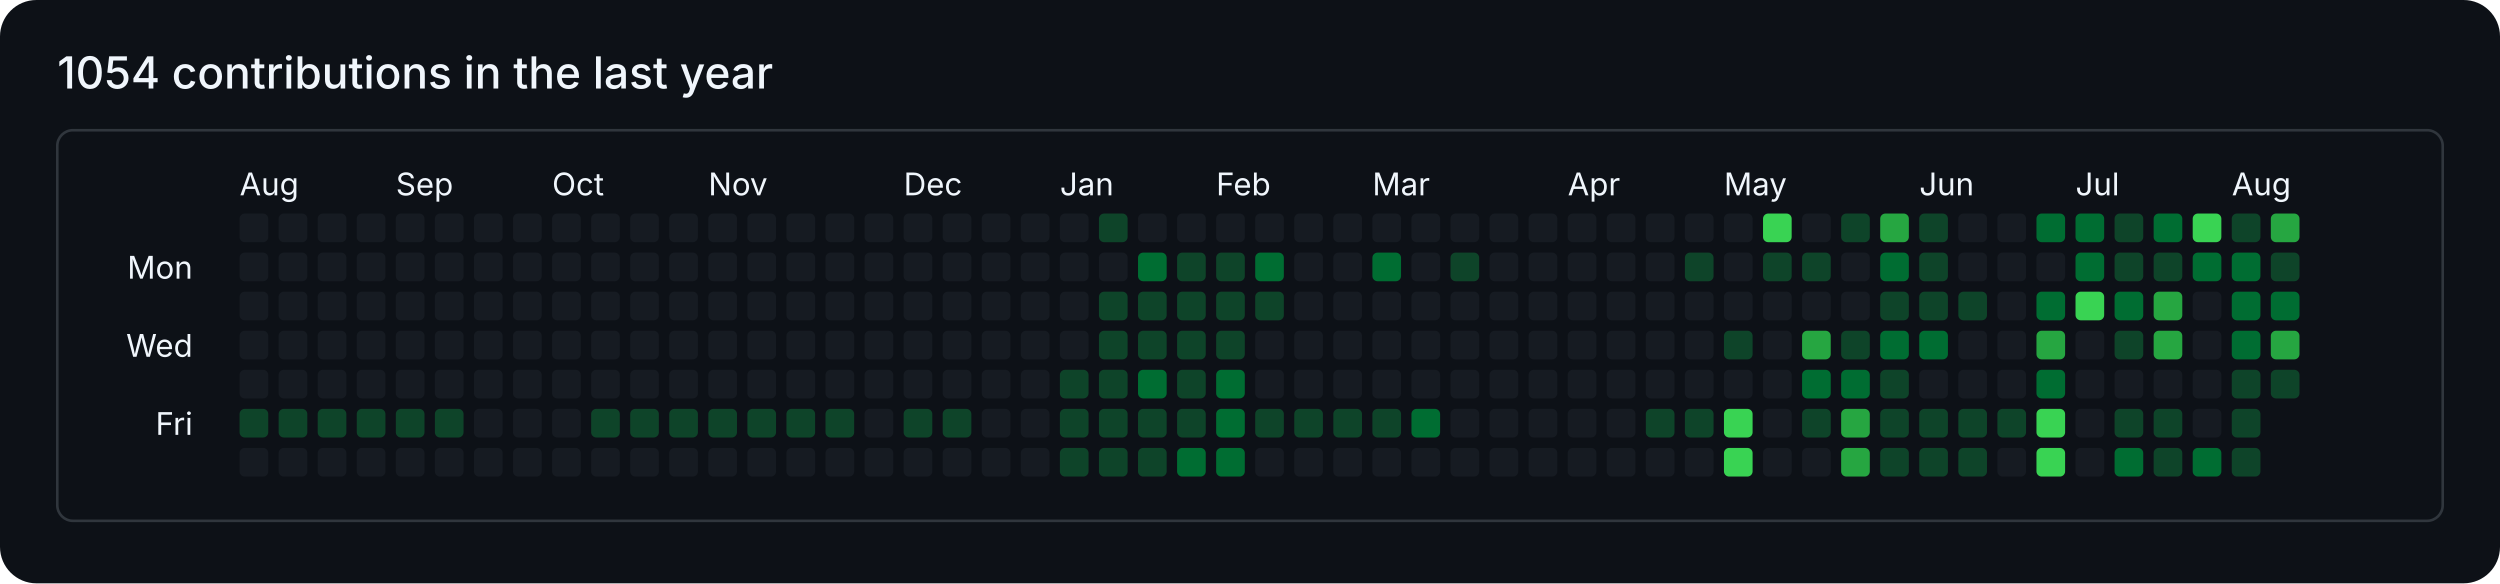
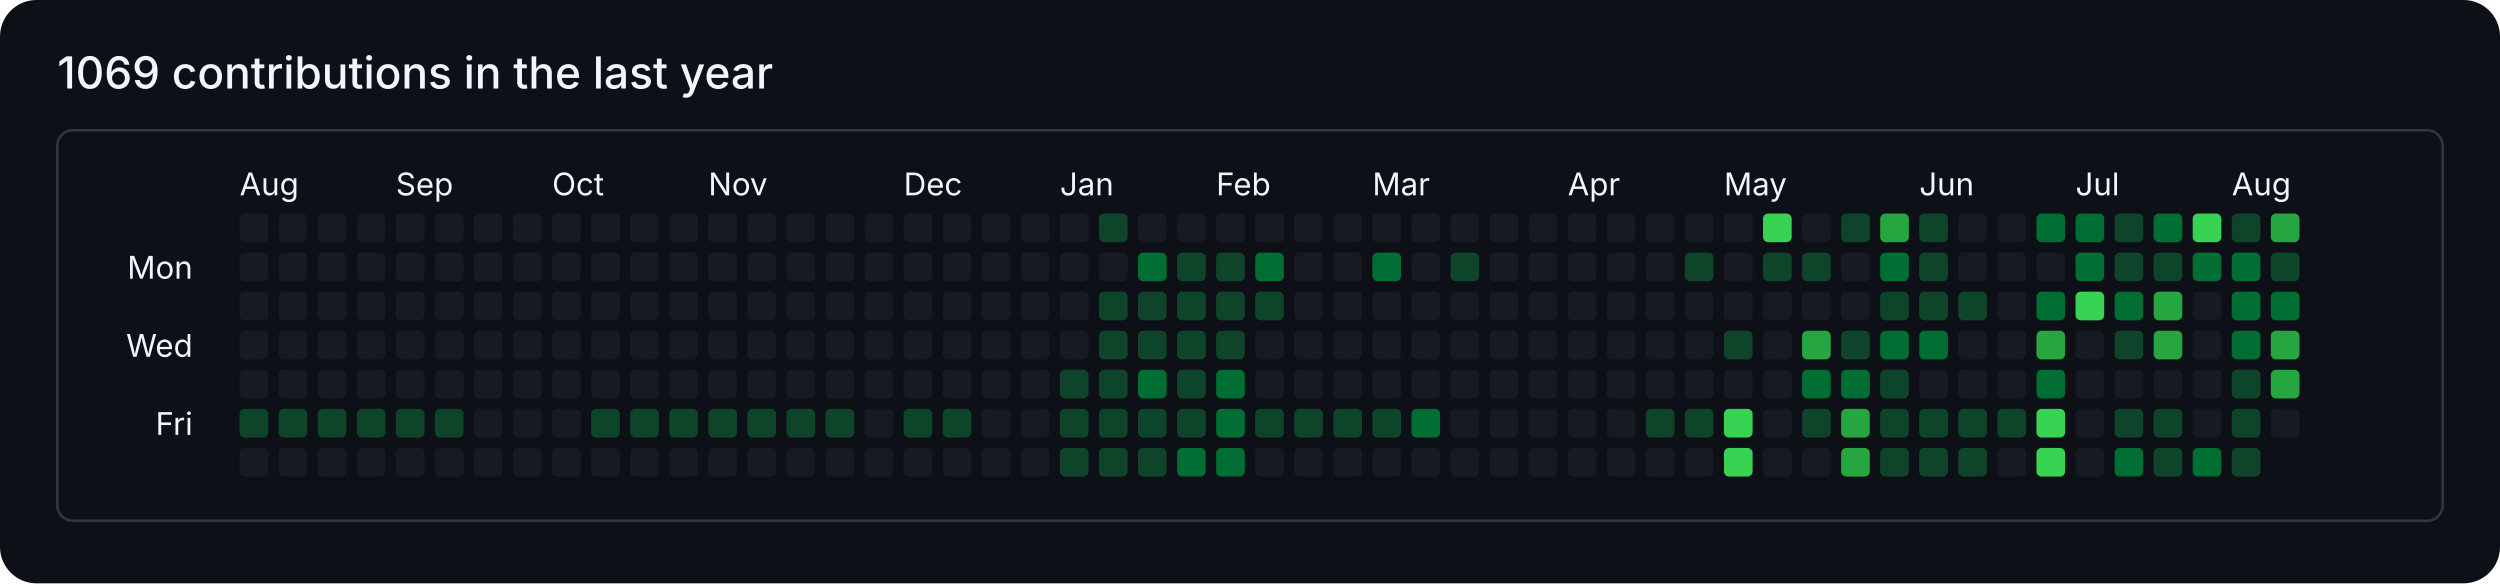
<svg xmlns="http://www.w3.org/2000/svg" width="1200" height="280" viewBox="0 0 960 224" fill="none" role="img" aria-label="AleksZyro GitHub contribution calendar">
  <style>
    .title { font: 500 17px -apple-system, BlinkMacSystemFont, 'Segoe UI', sans-serif; fill: #f0f6fc; }
    .month-label, .weekday-label, .legend, .hint { font: 400 12px -apple-system, BlinkMacSystemFont, 'Segoe UI', sans-serif; fill: #f0f6fc; }
    .hint, .legend-muted { fill: #8b949e; }
    .day-cell { shape-rendering: geometricPrecision; }
  </style>
  <rect width="960" height="224" rx="14" fill="#0d1117" />
-   <text x="22" y="34" class="title">1054 contributions in the last year</text>
+   <text x="22" y="34" class="title">1069 contributions in the last year</text>
  <rect x="22" y="50" width="916" height="150" rx="6" fill="none" stroke="#30363d" />
  <text x="92" y="75" class="month-label">Aug</text>
  <text x="152" y="75" class="month-label">Sep</text>
  <text x="212" y="75" class="month-label">Oct</text>
  <text x="272" y="75" class="month-label">Nov</text>
  <text x="347" y="75" class="month-label">Dec</text>
  <text x="407" y="75" class="month-label">Jan</text>
  <text x="467" y="75" class="month-label">Feb</text>
  <text x="527" y="75" class="month-label">Mar</text>
  <text x="602" y="75" class="month-label">Apr</text>
  <text x="662" y="75" class="month-label">May</text>
  <text x="737" y="75" class="month-label">Jun</text>
  <text x="797" y="75" class="month-label">Jul</text>
  <text x="857" y="75" class="month-label">Aug</text>
  <text x="74" y="107" class="weekday-label" text-anchor="end">Mon</text>
  <text x="74" y="137" class="weekday-label" text-anchor="end">Wed</text>
  <text x="74" y="167" class="weekday-label" text-anchor="end">Fri</text>
  <rect class="day-cell" x="92" y="82" width="11" height="11" rx="2" fill="#161b22" />
  <rect class="day-cell" x="92" y="97" width="11" height="11" rx="2" fill="#161b22" />
  <rect class="day-cell" x="92" y="112" width="11" height="11" rx="2" fill="#161b22" />
  <rect class="day-cell" x="92" y="127" width="11" height="11" rx="2" fill="#161b22" />
  <rect class="day-cell" x="92" y="142" width="11" height="11" rx="2" fill="#161b22" />
  <rect class="day-cell" x="92" y="157" width="11" height="11" rx="2" fill="#0e4429" />
  <rect class="day-cell" x="92" y="172" width="11" height="11" rx="2" fill="#161b22" />
  <rect class="day-cell" x="107" y="82" width="11" height="11" rx="2" fill="#161b22" />
  <rect class="day-cell" x="107" y="97" width="11" height="11" rx="2" fill="#161b22" />
  <rect class="day-cell" x="107" y="112" width="11" height="11" rx="2" fill="#161b22" />
  <rect class="day-cell" x="107" y="127" width="11" height="11" rx="2" fill="#161b22" />
  <rect class="day-cell" x="107" y="142" width="11" height="11" rx="2" fill="#161b22" />
  <rect class="day-cell" x="107" y="157" width="11" height="11" rx="2" fill="#0e4429" />
  <rect class="day-cell" x="107" y="172" width="11" height="11" rx="2" fill="#161b22" />
  <rect class="day-cell" x="122" y="82" width="11" height="11" rx="2" fill="#161b22" />
  <rect class="day-cell" x="122" y="97" width="11" height="11" rx="2" fill="#161b22" />
  <rect class="day-cell" x="122" y="112" width="11" height="11" rx="2" fill="#161b22" />
  <rect class="day-cell" x="122" y="127" width="11" height="11" rx="2" fill="#161b22" />
  <rect class="day-cell" x="122" y="142" width="11" height="11" rx="2" fill="#161b22" />
  <rect class="day-cell" x="122" y="157" width="11" height="11" rx="2" fill="#0e4429" />
  <rect class="day-cell" x="122" y="172" width="11" height="11" rx="2" fill="#161b22" />
  <rect class="day-cell" x="137" y="82" width="11" height="11" rx="2" fill="#161b22" />
  <rect class="day-cell" x="137" y="97" width="11" height="11" rx="2" fill="#161b22" />
  <rect class="day-cell" x="137" y="112" width="11" height="11" rx="2" fill="#161b22" />
  <rect class="day-cell" x="137" y="127" width="11" height="11" rx="2" fill="#161b22" />
  <rect class="day-cell" x="137" y="142" width="11" height="11" rx="2" fill="#161b22" />
  <rect class="day-cell" x="137" y="157" width="11" height="11" rx="2" fill="#0e4429" />
  <rect class="day-cell" x="137" y="172" width="11" height="11" rx="2" fill="#161b22" />
  <rect class="day-cell" x="152" y="82" width="11" height="11" rx="2" fill="#161b22" />
  <rect class="day-cell" x="152" y="97" width="11" height="11" rx="2" fill="#161b22" />
  <rect class="day-cell" x="152" y="112" width="11" height="11" rx="2" fill="#161b22" />
  <rect class="day-cell" x="152" y="127" width="11" height="11" rx="2" fill="#161b22" />
  <rect class="day-cell" x="152" y="142" width="11" height="11" rx="2" fill="#161b22" />
  <rect class="day-cell" x="152" y="157" width="11" height="11" rx="2" fill="#0e4429" />
  <rect class="day-cell" x="152" y="172" width="11" height="11" rx="2" fill="#161b22" />
  <rect class="day-cell" x="167" y="82" width="11" height="11" rx="2" fill="#161b22" />
  <rect class="day-cell" x="167" y="97" width="11" height="11" rx="2" fill="#161b22" />
  <rect class="day-cell" x="167" y="112" width="11" height="11" rx="2" fill="#161b22" />
  <rect class="day-cell" x="167" y="127" width="11" height="11" rx="2" fill="#161b22" />
  <rect class="day-cell" x="167" y="142" width="11" height="11" rx="2" fill="#161b22" />
  <rect class="day-cell" x="167" y="157" width="11" height="11" rx="2" fill="#0e4429" />
  <rect class="day-cell" x="167" y="172" width="11" height="11" rx="2" fill="#161b22" />
  <rect class="day-cell" x="182" y="82" width="11" height="11" rx="2" fill="#161b22" />
  <rect class="day-cell" x="182" y="97" width="11" height="11" rx="2" fill="#161b22" />
  <rect class="day-cell" x="182" y="112" width="11" height="11" rx="2" fill="#161b22" />
  <rect class="day-cell" x="182" y="127" width="11" height="11" rx="2" fill="#161b22" />
  <rect class="day-cell" x="182" y="142" width="11" height="11" rx="2" fill="#161b22" />
  <rect class="day-cell" x="182" y="157" width="11" height="11" rx="2" fill="#161b22" />
  <rect class="day-cell" x="182" y="172" width="11" height="11" rx="2" fill="#161b22" />
  <rect class="day-cell" x="197" y="82" width="11" height="11" rx="2" fill="#161b22" />
  <rect class="day-cell" x="197" y="97" width="11" height="11" rx="2" fill="#161b22" />
  <rect class="day-cell" x="197" y="112" width="11" height="11" rx="2" fill="#161b22" />
  <rect class="day-cell" x="197" y="127" width="11" height="11" rx="2" fill="#161b22" />
  <rect class="day-cell" x="197" y="142" width="11" height="11" rx="2" fill="#161b22" />
  <rect class="day-cell" x="197" y="157" width="11" height="11" rx="2" fill="#161b22" />
  <rect class="day-cell" x="197" y="172" width="11" height="11" rx="2" fill="#161b22" />
  <rect class="day-cell" x="212" y="82" width="11" height="11" rx="2" fill="#161b22" />
  <rect class="day-cell" x="212" y="97" width="11" height="11" rx="2" fill="#161b22" />
  <rect class="day-cell" x="212" y="112" width="11" height="11" rx="2" fill="#161b22" />
  <rect class="day-cell" x="212" y="127" width="11" height="11" rx="2" fill="#161b22" />
  <rect class="day-cell" x="212" y="142" width="11" height="11" rx="2" fill="#161b22" />
  <rect class="day-cell" x="212" y="157" width="11" height="11" rx="2" fill="#161b22" />
  <rect class="day-cell" x="212" y="172" width="11" height="11" rx="2" fill="#161b22" />
  <rect class="day-cell" x="227" y="82" width="11" height="11" rx="2" fill="#161b22" />
  <rect class="day-cell" x="227" y="97" width="11" height="11" rx="2" fill="#161b22" />
  <rect class="day-cell" x="227" y="112" width="11" height="11" rx="2" fill="#161b22" />
  <rect class="day-cell" x="227" y="127" width="11" height="11" rx="2" fill="#161b22" />
  <rect class="day-cell" x="227" y="142" width="11" height="11" rx="2" fill="#161b22" />
  <rect class="day-cell" x="227" y="157" width="11" height="11" rx="2" fill="#0e4429" />
  <rect class="day-cell" x="227" y="172" width="11" height="11" rx="2" fill="#161b22" />
  <rect class="day-cell" x="242" y="82" width="11" height="11" rx="2" fill="#161b22" />
  <rect class="day-cell" x="242" y="97" width="11" height="11" rx="2" fill="#161b22" />
  <rect class="day-cell" x="242" y="112" width="11" height="11" rx="2" fill="#161b22" />
  <rect class="day-cell" x="242" y="127" width="11" height="11" rx="2" fill="#161b22" />
  <rect class="day-cell" x="242" y="142" width="11" height="11" rx="2" fill="#161b22" />
  <rect class="day-cell" x="242" y="157" width="11" height="11" rx="2" fill="#0e4429" />
  <rect class="day-cell" x="242" y="172" width="11" height="11" rx="2" fill="#161b22" />
  <rect class="day-cell" x="257" y="82" width="11" height="11" rx="2" fill="#161b22" />
  <rect class="day-cell" x="257" y="97" width="11" height="11" rx="2" fill="#161b22" />
  <rect class="day-cell" x="257" y="112" width="11" height="11" rx="2" fill="#161b22" />
  <rect class="day-cell" x="257" y="127" width="11" height="11" rx="2" fill="#161b22" />
  <rect class="day-cell" x="257" y="142" width="11" height="11" rx="2" fill="#161b22" />
  <rect class="day-cell" x="257" y="157" width="11" height="11" rx="2" fill="#0e4429" />
  <rect class="day-cell" x="257" y="172" width="11" height="11" rx="2" fill="#161b22" />
  <rect class="day-cell" x="272" y="82" width="11" height="11" rx="2" fill="#161b22" />
  <rect class="day-cell" x="272" y="97" width="11" height="11" rx="2" fill="#161b22" />
  <rect class="day-cell" x="272" y="112" width="11" height="11" rx="2" fill="#161b22" />
  <rect class="day-cell" x="272" y="127" width="11" height="11" rx="2" fill="#161b22" />
  <rect class="day-cell" x="272" y="142" width="11" height="11" rx="2" fill="#161b22" />
  <rect class="day-cell" x="272" y="157" width="11" height="11" rx="2" fill="#0e4429" />
  <rect class="day-cell" x="272" y="172" width="11" height="11" rx="2" fill="#161b22" />
  <rect class="day-cell" x="287" y="82" width="11" height="11" rx="2" fill="#161b22" />
  <rect class="day-cell" x="287" y="97" width="11" height="11" rx="2" fill="#161b22" />
  <rect class="day-cell" x="287" y="112" width="11" height="11" rx="2" fill="#161b22" />
  <rect class="day-cell" x="287" y="127" width="11" height="11" rx="2" fill="#161b22" />
  <rect class="day-cell" x="287" y="142" width="11" height="11" rx="2" fill="#161b22" />
  <rect class="day-cell" x="287" y="157" width="11" height="11" rx="2" fill="#0e4429" />
  <rect class="day-cell" x="287" y="172" width="11" height="11" rx="2" fill="#161b22" />
  <rect class="day-cell" x="302" y="82" width="11" height="11" rx="2" fill="#161b22" />
  <rect class="day-cell" x="302" y="97" width="11" height="11" rx="2" fill="#161b22" />
  <rect class="day-cell" x="302" y="112" width="11" height="11" rx="2" fill="#161b22" />
  <rect class="day-cell" x="302" y="127" width="11" height="11" rx="2" fill="#161b22" />
  <rect class="day-cell" x="302" y="142" width="11" height="11" rx="2" fill="#161b22" />
  <rect class="day-cell" x="302" y="157" width="11" height="11" rx="2" fill="#0e4429" />
  <rect class="day-cell" x="302" y="172" width="11" height="11" rx="2" fill="#161b22" />
  <rect class="day-cell" x="317" y="82" width="11" height="11" rx="2" fill="#161b22" />
  <rect class="day-cell" x="317" y="97" width="11" height="11" rx="2" fill="#161b22" />
  <rect class="day-cell" x="317" y="112" width="11" height="11" rx="2" fill="#161b22" />
  <rect class="day-cell" x="317" y="127" width="11" height="11" rx="2" fill="#161b22" />
  <rect class="day-cell" x="317" y="142" width="11" height="11" rx="2" fill="#161b22" />
  <rect class="day-cell" x="317" y="157" width="11" height="11" rx="2" fill="#0e4429" />
  <rect class="day-cell" x="317" y="172" width="11" height="11" rx="2" fill="#161b22" />
  <rect class="day-cell" x="332" y="82" width="11" height="11" rx="2" fill="#161b22" />
  <rect class="day-cell" x="332" y="97" width="11" height="11" rx="2" fill="#161b22" />
  <rect class="day-cell" x="332" y="112" width="11" height="11" rx="2" fill="#161b22" />
  <rect class="day-cell" x="332" y="127" width="11" height="11" rx="2" fill="#161b22" />
  <rect class="day-cell" x="332" y="142" width="11" height="11" rx="2" fill="#161b22" />
  <rect class="day-cell" x="332" y="157" width="11" height="11" rx="2" fill="#161b22" />
  <rect class="day-cell" x="332" y="172" width="11" height="11" rx="2" fill="#161b22" />
  <rect class="day-cell" x="347" y="82" width="11" height="11" rx="2" fill="#161b22" />
  <rect class="day-cell" x="347" y="97" width="11" height="11" rx="2" fill="#161b22" />
  <rect class="day-cell" x="347" y="112" width="11" height="11" rx="2" fill="#161b22" />
  <rect class="day-cell" x="347" y="127" width="11" height="11" rx="2" fill="#161b22" />
  <rect class="day-cell" x="347" y="142" width="11" height="11" rx="2" fill="#161b22" />
  <rect class="day-cell" x="347" y="157" width="11" height="11" rx="2" fill="#0e4429" />
  <rect class="day-cell" x="347" y="172" width="11" height="11" rx="2" fill="#161b22" />
  <rect class="day-cell" x="362" y="82" width="11" height="11" rx="2" fill="#161b22" />
  <rect class="day-cell" x="362" y="97" width="11" height="11" rx="2" fill="#161b22" />
  <rect class="day-cell" x="362" y="112" width="11" height="11" rx="2" fill="#161b22" />
  <rect class="day-cell" x="362" y="127" width="11" height="11" rx="2" fill="#161b22" />
  <rect class="day-cell" x="362" y="142" width="11" height="11" rx="2" fill="#161b22" />
  <rect class="day-cell" x="362" y="157" width="11" height="11" rx="2" fill="#0e4429" />
  <rect class="day-cell" x="362" y="172" width="11" height="11" rx="2" fill="#161b22" />
  <rect class="day-cell" x="377" y="82" width="11" height="11" rx="2" fill="#161b22" />
  <rect class="day-cell" x="377" y="97" width="11" height="11" rx="2" fill="#161b22" />
  <rect class="day-cell" x="377" y="112" width="11" height="11" rx="2" fill="#161b22" />
  <rect class="day-cell" x="377" y="127" width="11" height="11" rx="2" fill="#161b22" />
  <rect class="day-cell" x="377" y="142" width="11" height="11" rx="2" fill="#161b22" />
  <rect class="day-cell" x="377" y="157" width="11" height="11" rx="2" fill="#161b22" />
  <rect class="day-cell" x="377" y="172" width="11" height="11" rx="2" fill="#161b22" />
  <rect class="day-cell" x="392" y="82" width="11" height="11" rx="2" fill="#161b22" />
  <rect class="day-cell" x="392" y="97" width="11" height="11" rx="2" fill="#161b22" />
  <rect class="day-cell" x="392" y="112" width="11" height="11" rx="2" fill="#161b22" />
  <rect class="day-cell" x="392" y="127" width="11" height="11" rx="2" fill="#161b22" />
  <rect class="day-cell" x="392" y="142" width="11" height="11" rx="2" fill="#161b22" />
  <rect class="day-cell" x="392" y="157" width="11" height="11" rx="2" fill="#161b22" />
  <rect class="day-cell" x="392" y="172" width="11" height="11" rx="2" fill="#161b22" />
  <rect class="day-cell" x="407" y="82" width="11" height="11" rx="2" fill="#161b22" />
  <rect class="day-cell" x="407" y="97" width="11" height="11" rx="2" fill="#161b22" />
  <rect class="day-cell" x="407" y="112" width="11" height="11" rx="2" fill="#161b22" />
  <rect class="day-cell" x="407" y="127" width="11" height="11" rx="2" fill="#161b22" />
  <rect class="day-cell" x="407" y="142" width="11" height="11" rx="2" fill="#0e4429" />
  <rect class="day-cell" x="407" y="157" width="11" height="11" rx="2" fill="#0e4429" />
  <rect class="day-cell" x="407" y="172" width="11" height="11" rx="2" fill="#0e4429" />
  <rect class="day-cell" x="422" y="82" width="11" height="11" rx="2" fill="#0e4429" />
  <rect class="day-cell" x="422" y="97" width="11" height="11" rx="2" fill="#161b22" />
  <rect class="day-cell" x="422" y="112" width="11" height="11" rx="2" fill="#0e4429" />
  <rect class="day-cell" x="422" y="127" width="11" height="11" rx="2" fill="#0e4429" />
  <rect class="day-cell" x="422" y="142" width="11" height="11" rx="2" fill="#0e4429" />
  <rect class="day-cell" x="422" y="157" width="11" height="11" rx="2" fill="#0e4429" />
  <rect class="day-cell" x="422" y="172" width="11" height="11" rx="2" fill="#0e4429" />
  <rect class="day-cell" x="437" y="82" width="11" height="11" rx="2" fill="#161b22" />
  <rect class="day-cell" x="437" y="97" width="11" height="11" rx="2" fill="#006d32" />
  <rect class="day-cell" x="437" y="112" width="11" height="11" rx="2" fill="#0e4429" />
  <rect class="day-cell" x="437" y="127" width="11" height="11" rx="2" fill="#0e4429" />
  <rect class="day-cell" x="437" y="142" width="11" height="11" rx="2" fill="#006d32" />
  <rect class="day-cell" x="437" y="157" width="11" height="11" rx="2" fill="#0e4429" />
  <rect class="day-cell" x="437" y="172" width="11" height="11" rx="2" fill="#0e4429" />
  <rect class="day-cell" x="452" y="82" width="11" height="11" rx="2" fill="#161b22" />
  <rect class="day-cell" x="452" y="97" width="11" height="11" rx="2" fill="#0e4429" />
  <rect class="day-cell" x="452" y="112" width="11" height="11" rx="2" fill="#0e4429" />
  <rect class="day-cell" x="452" y="127" width="11" height="11" rx="2" fill="#0e4429" />
  <rect class="day-cell" x="452" y="142" width="11" height="11" rx="2" fill="#0e4429" />
  <rect class="day-cell" x="452" y="157" width="11" height="11" rx="2" fill="#0e4429" />
  <rect class="day-cell" x="452" y="172" width="11" height="11" rx="2" fill="#006d32" />
  <rect class="day-cell" x="467" y="82" width="11" height="11" rx="2" fill="#161b22" />
  <rect class="day-cell" x="467" y="97" width="11" height="11" rx="2" fill="#0e4429" />
  <rect class="day-cell" x="467" y="112" width="11" height="11" rx="2" fill="#0e4429" />
  <rect class="day-cell" x="467" y="127" width="11" height="11" rx="2" fill="#0e4429" />
  <rect class="day-cell" x="467" y="142" width="11" height="11" rx="2" fill="#006d32" />
  <rect class="day-cell" x="467" y="157" width="11" height="11" rx="2" fill="#006d32" />
  <rect class="day-cell" x="467" y="172" width="11" height="11" rx="2" fill="#006d32" />
  <rect class="day-cell" x="482" y="82" width="11" height="11" rx="2" fill="#161b22" />
  <rect class="day-cell" x="482" y="97" width="11" height="11" rx="2" fill="#006d32" />
  <rect class="day-cell" x="482" y="112" width="11" height="11" rx="2" fill="#0e4429" />
  <rect class="day-cell" x="482" y="127" width="11" height="11" rx="2" fill="#161b22" />
  <rect class="day-cell" x="482" y="142" width="11" height="11" rx="2" fill="#161b22" />
  <rect class="day-cell" x="482" y="157" width="11" height="11" rx="2" fill="#0e4429" />
  <rect class="day-cell" x="482" y="172" width="11" height="11" rx="2" fill="#161b22" />
  <rect class="day-cell" x="497" y="82" width="11" height="11" rx="2" fill="#161b22" />
  <rect class="day-cell" x="497" y="97" width="11" height="11" rx="2" fill="#161b22" />
  <rect class="day-cell" x="497" y="112" width="11" height="11" rx="2" fill="#161b22" />
  <rect class="day-cell" x="497" y="127" width="11" height="11" rx="2" fill="#161b22" />
  <rect class="day-cell" x="497" y="142" width="11" height="11" rx="2" fill="#161b22" />
  <rect class="day-cell" x="497" y="157" width="11" height="11" rx="2" fill="#0e4429" />
  <rect class="day-cell" x="497" y="172" width="11" height="11" rx="2" fill="#161b22" />
  <rect class="day-cell" x="512" y="82" width="11" height="11" rx="2" fill="#161b22" />
  <rect class="day-cell" x="512" y="97" width="11" height="11" rx="2" fill="#161b22" />
  <rect class="day-cell" x="512" y="112" width="11" height="11" rx="2" fill="#161b22" />
  <rect class="day-cell" x="512" y="127" width="11" height="11" rx="2" fill="#161b22" />
  <rect class="day-cell" x="512" y="142" width="11" height="11" rx="2" fill="#161b22" />
  <rect class="day-cell" x="512" y="157" width="11" height="11" rx="2" fill="#0e4429" />
  <rect class="day-cell" x="512" y="172" width="11" height="11" rx="2" fill="#161b22" />
  <rect class="day-cell" x="527" y="82" width="11" height="11" rx="2" fill="#161b22" />
  <rect class="day-cell" x="527" y="97" width="11" height="11" rx="2" fill="#006d32" />
  <rect class="day-cell" x="527" y="112" width="11" height="11" rx="2" fill="#161b22" />
  <rect class="day-cell" x="527" y="127" width="11" height="11" rx="2" fill="#161b22" />
  <rect class="day-cell" x="527" y="142" width="11" height="11" rx="2" fill="#161b22" />
  <rect class="day-cell" x="527" y="157" width="11" height="11" rx="2" fill="#0e4429" />
  <rect class="day-cell" x="527" y="172" width="11" height="11" rx="2" fill="#161b22" />
  <rect class="day-cell" x="542" y="82" width="11" height="11" rx="2" fill="#161b22" />
  <rect class="day-cell" x="542" y="97" width="11" height="11" rx="2" fill="#161b22" />
  <rect class="day-cell" x="542" y="112" width="11" height="11" rx="2" fill="#161b22" />
  <rect class="day-cell" x="542" y="127" width="11" height="11" rx="2" fill="#161b22" />
  <rect class="day-cell" x="542" y="142" width="11" height="11" rx="2" fill="#161b22" />
  <rect class="day-cell" x="542" y="157" width="11" height="11" rx="2" fill="#006d32" />
  <rect class="day-cell" x="542" y="172" width="11" height="11" rx="2" fill="#161b22" />
  <rect class="day-cell" x="557" y="82" width="11" height="11" rx="2" fill="#161b22" />
  <rect class="day-cell" x="557" y="97" width="11" height="11" rx="2" fill="#0e4429" />
  <rect class="day-cell" x="557" y="112" width="11" height="11" rx="2" fill="#161b22" />
  <rect class="day-cell" x="557" y="127" width="11" height="11" rx="2" fill="#161b22" />
  <rect class="day-cell" x="557" y="142" width="11" height="11" rx="2" fill="#161b22" />
  <rect class="day-cell" x="557" y="157" width="11" height="11" rx="2" fill="#161b22" />
  <rect class="day-cell" x="557" y="172" width="11" height="11" rx="2" fill="#161b22" />
  <rect class="day-cell" x="572" y="82" width="11" height="11" rx="2" fill="#161b22" />
  <rect class="day-cell" x="572" y="97" width="11" height="11" rx="2" fill="#161b22" />
  <rect class="day-cell" x="572" y="112" width="11" height="11" rx="2" fill="#161b22" />
  <rect class="day-cell" x="572" y="127" width="11" height="11" rx="2" fill="#161b22" />
  <rect class="day-cell" x="572" y="142" width="11" height="11" rx="2" fill="#161b22" />
  <rect class="day-cell" x="572" y="157" width="11" height="11" rx="2" fill="#161b22" />
  <rect class="day-cell" x="572" y="172" width="11" height="11" rx="2" fill="#161b22" />
  <rect class="day-cell" x="587" y="82" width="11" height="11" rx="2" fill="#161b22" />
  <rect class="day-cell" x="587" y="97" width="11" height="11" rx="2" fill="#161b22" />
  <rect class="day-cell" x="587" y="112" width="11" height="11" rx="2" fill="#161b22" />
  <rect class="day-cell" x="587" y="127" width="11" height="11" rx="2" fill="#161b22" />
  <rect class="day-cell" x="587" y="142" width="11" height="11" rx="2" fill="#161b22" />
  <rect class="day-cell" x="587" y="157" width="11" height="11" rx="2" fill="#161b22" />
  <rect class="day-cell" x="587" y="172" width="11" height="11" rx="2" fill="#161b22" />
  <rect class="day-cell" x="602" y="82" width="11" height="11" rx="2" fill="#161b22" />
  <rect class="day-cell" x="602" y="97" width="11" height="11" rx="2" fill="#161b22" />
  <rect class="day-cell" x="602" y="112" width="11" height="11" rx="2" fill="#161b22" />
  <rect class="day-cell" x="602" y="127" width="11" height="11" rx="2" fill="#161b22" />
  <rect class="day-cell" x="602" y="142" width="11" height="11" rx="2" fill="#161b22" />
  <rect class="day-cell" x="602" y="157" width="11" height="11" rx="2" fill="#161b22" />
  <rect class="day-cell" x="602" y="172" width="11" height="11" rx="2" fill="#161b22" />
  <rect class="day-cell" x="617" y="82" width="11" height="11" rx="2" fill="#161b22" />
  <rect class="day-cell" x="617" y="97" width="11" height="11" rx="2" fill="#161b22" />
  <rect class="day-cell" x="617" y="112" width="11" height="11" rx="2" fill="#161b22" />
  <rect class="day-cell" x="617" y="127" width="11" height="11" rx="2" fill="#161b22" />
  <rect class="day-cell" x="617" y="142" width="11" height="11" rx="2" fill="#161b22" />
  <rect class="day-cell" x="617" y="157" width="11" height="11" rx="2" fill="#161b22" />
  <rect class="day-cell" x="617" y="172" width="11" height="11" rx="2" fill="#161b22" />
  <rect class="day-cell" x="632" y="82" width="11" height="11" rx="2" fill="#161b22" />
  <rect class="day-cell" x="632" y="97" width="11" height="11" rx="2" fill="#161b22" />
  <rect class="day-cell" x="632" y="112" width="11" height="11" rx="2" fill="#161b22" />
  <rect class="day-cell" x="632" y="127" width="11" height="11" rx="2" fill="#161b22" />
  <rect class="day-cell" x="632" y="142" width="11" height="11" rx="2" fill="#161b22" />
  <rect class="day-cell" x="632" y="157" width="11" height="11" rx="2" fill="#0e4429" />
  <rect class="day-cell" x="632" y="172" width="11" height="11" rx="2" fill="#161b22" />
  <rect class="day-cell" x="647" y="82" width="11" height="11" rx="2" fill="#161b22" />
  <rect class="day-cell" x="647" y="97" width="11" height="11" rx="2" fill="#0e4429" />
  <rect class="day-cell" x="647" y="112" width="11" height="11" rx="2" fill="#161b22" />
  <rect class="day-cell" x="647" y="127" width="11" height="11" rx="2" fill="#161b22" />
  <rect class="day-cell" x="647" y="142" width="11" height="11" rx="2" fill="#161b22" />
  <rect class="day-cell" x="647" y="157" width="11" height="11" rx="2" fill="#0e4429" />
  <rect class="day-cell" x="647" y="172" width="11" height="11" rx="2" fill="#161b22" />
  <rect class="day-cell" x="662" y="82" width="11" height="11" rx="2" fill="#161b22" />
  <rect class="day-cell" x="662" y="97" width="11" height="11" rx="2" fill="#161b22" />
  <rect class="day-cell" x="662" y="112" width="11" height="11" rx="2" fill="#161b22" />
  <rect class="day-cell" x="662" y="127" width="11" height="11" rx="2" fill="#0e4429" />
  <rect class="day-cell" x="662" y="142" width="11" height="11" rx="2" fill="#161b22" />
  <rect class="day-cell" x="662" y="157" width="11" height="11" rx="2" fill="#39d353" />
  <rect class="day-cell" x="662" y="172" width="11" height="11" rx="2" fill="#39d353" />
  <rect class="day-cell" x="677" y="82" width="11" height="11" rx="2" fill="#39d353" />
  <rect class="day-cell" x="677" y="97" width="11" height="11" rx="2" fill="#0e4429" />
  <rect class="day-cell" x="677" y="112" width="11" height="11" rx="2" fill="#161b22" />
  <rect class="day-cell" x="677" y="127" width="11" height="11" rx="2" fill="#161b22" />
  <rect class="day-cell" x="677" y="142" width="11" height="11" rx="2" fill="#161b22" />
  <rect class="day-cell" x="677" y="157" width="11" height="11" rx="2" fill="#161b22" />
  <rect class="day-cell" x="677" y="172" width="11" height="11" rx="2" fill="#161b22" />
  <rect class="day-cell" x="692" y="82" width="11" height="11" rx="2" fill="#161b22" />
  <rect class="day-cell" x="692" y="97" width="11" height="11" rx="2" fill="#0e4429" />
  <rect class="day-cell" x="692" y="112" width="11" height="11" rx="2" fill="#161b22" />
  <rect class="day-cell" x="692" y="127" width="11" height="11" rx="2" fill="#26a641" />
  <rect class="day-cell" x="692" y="142" width="11" height="11" rx="2" fill="#006d32" />
  <rect class="day-cell" x="692" y="157" width="11" height="11" rx="2" fill="#0e4429" />
  <rect class="day-cell" x="692" y="172" width="11" height="11" rx="2" fill="#161b22" />
  <rect class="day-cell" x="707" y="82" width="11" height="11" rx="2" fill="#0e4429" />
  <rect class="day-cell" x="707" y="97" width="11" height="11" rx="2" fill="#161b22" />
  <rect class="day-cell" x="707" y="112" width="11" height="11" rx="2" fill="#161b22" />
  <rect class="day-cell" x="707" y="127" width="11" height="11" rx="2" fill="#0e4429" />
  <rect class="day-cell" x="707" y="142" width="11" height="11" rx="2" fill="#006d32" />
  <rect class="day-cell" x="707" y="157" width="11" height="11" rx="2" fill="#26a641" />
  <rect class="day-cell" x="707" y="172" width="11" height="11" rx="2" fill="#26a641" />
  <rect class="day-cell" x="722" y="82" width="11" height="11" rx="2" fill="#26a641" />
  <rect class="day-cell" x="722" y="97" width="11" height="11" rx="2" fill="#006d32" />
  <rect class="day-cell" x="722" y="112" width="11" height="11" rx="2" fill="#0e4429" />
  <rect class="day-cell" x="722" y="127" width="11" height="11" rx="2" fill="#006d32" />
  <rect class="day-cell" x="722" y="142" width="11" height="11" rx="2" fill="#0e4429" />
  <rect class="day-cell" x="722" y="157" width="11" height="11" rx="2" fill="#0e4429" />
  <rect class="day-cell" x="722" y="172" width="11" height="11" rx="2" fill="#0e4429" />
  <rect class="day-cell" x="737" y="82" width="11" height="11" rx="2" fill="#0e4429" />
  <rect class="day-cell" x="737" y="97" width="11" height="11" rx="2" fill="#0e4429" />
  <rect class="day-cell" x="737" y="112" width="11" height="11" rx="2" fill="#0e4429" />
  <rect class="day-cell" x="737" y="127" width="11" height="11" rx="2" fill="#006d32" />
  <rect class="day-cell" x="737" y="142" width="11" height="11" rx="2" fill="#161b22" />
  <rect class="day-cell" x="737" y="157" width="11" height="11" rx="2" fill="#0e4429" />
  <rect class="day-cell" x="737" y="172" width="11" height="11" rx="2" fill="#0e4429" />
  <rect class="day-cell" x="752" y="82" width="11" height="11" rx="2" fill="#161b22" />
  <rect class="day-cell" x="752" y="97" width="11" height="11" rx="2" fill="#161b22" />
  <rect class="day-cell" x="752" y="112" width="11" height="11" rx="2" fill="#0e4429" />
  <rect class="day-cell" x="752" y="127" width="11" height="11" rx="2" fill="#161b22" />
  <rect class="day-cell" x="752" y="142" width="11" height="11" rx="2" fill="#161b22" />
  <rect class="day-cell" x="752" y="157" width="11" height="11" rx="2" fill="#0e4429" />
  <rect class="day-cell" x="752" y="172" width="11" height="11" rx="2" fill="#0e4429" />
  <rect class="day-cell" x="767" y="82" width="11" height="11" rx="2" fill="#161b22" />
  <rect class="day-cell" x="767" y="97" width="11" height="11" rx="2" fill="#161b22" />
  <rect class="day-cell" x="767" y="112" width="11" height="11" rx="2" fill="#161b22" />
  <rect class="day-cell" x="767" y="127" width="11" height="11" rx="2" fill="#161b22" />
  <rect class="day-cell" x="767" y="142" width="11" height="11" rx="2" fill="#161b22" />
  <rect class="day-cell" x="767" y="157" width="11" height="11" rx="2" fill="#0e4429" />
  <rect class="day-cell" x="767" y="172" width="11" height="11" rx="2" fill="#161b22" />
  <rect class="day-cell" x="782" y="82" width="11" height="11" rx="2" fill="#006d32" />
  <rect class="day-cell" x="782" y="97" width="11" height="11" rx="2" fill="#161b22" />
  <rect class="day-cell" x="782" y="112" width="11" height="11" rx="2" fill="#006d32" />
  <rect class="day-cell" x="782" y="127" width="11" height="11" rx="2" fill="#26a641" />
  <rect class="day-cell" x="782" y="142" width="11" height="11" rx="2" fill="#006d32" />
  <rect class="day-cell" x="782" y="157" width="11" height="11" rx="2" fill="#39d353" />
  <rect class="day-cell" x="782" y="172" width="11" height="11" rx="2" fill="#39d353" />
  <rect class="day-cell" x="797" y="82" width="11" height="11" rx="2" fill="#006d32" />
  <rect class="day-cell" x="797" y="97" width="11" height="11" rx="2" fill="#006d32" />
  <rect class="day-cell" x="797" y="112" width="11" height="11" rx="2" fill="#39d353" />
  <rect class="day-cell" x="797" y="127" width="11" height="11" rx="2" fill="#161b22" />
  <rect class="day-cell" x="797" y="142" width="11" height="11" rx="2" fill="#161b22" />
  <rect class="day-cell" x="797" y="157" width="11" height="11" rx="2" fill="#161b22" />
  <rect class="day-cell" x="797" y="172" width="11" height="11" rx="2" fill="#161b22" />
  <rect class="day-cell" x="812" y="82" width="11" height="11" rx="2" fill="#0e4429" />
  <rect class="day-cell" x="812" y="97" width="11" height="11" rx="2" fill="#0e4429" />
  <rect class="day-cell" x="812" y="112" width="11" height="11" rx="2" fill="#006d32" />
  <rect class="day-cell" x="812" y="127" width="11" height="11" rx="2" fill="#0e4429" />
  <rect class="day-cell" x="812" y="142" width="11" height="11" rx="2" fill="#161b22" />
  <rect class="day-cell" x="812" y="157" width="11" height="11" rx="2" fill="#0e4429" />
  <rect class="day-cell" x="812" y="172" width="11" height="11" rx="2" fill="#006d32" />
  <rect class="day-cell" x="827" y="82" width="11" height="11" rx="2" fill="#006d32" />
  <rect class="day-cell" x="827" y="97" width="11" height="11" rx="2" fill="#0e4429" />
  <rect class="day-cell" x="827" y="112" width="11" height="11" rx="2" fill="#26a641" />
  <rect class="day-cell" x="827" y="127" width="11" height="11" rx="2" fill="#26a641" />
  <rect class="day-cell" x="827" y="142" width="11" height="11" rx="2" fill="#161b22" />
  <rect class="day-cell" x="827" y="157" width="11" height="11" rx="2" fill="#0e4429" />
  <rect class="day-cell" x="827" y="172" width="11" height="11" rx="2" fill="#0e4429" />
  <rect class="day-cell" x="842" y="82" width="11" height="11" rx="2" fill="#39d353" />
  <rect class="day-cell" x="842" y="97" width="11" height="11" rx="2" fill="#006d32" />
  <rect class="day-cell" x="842" y="112" width="11" height="11" rx="2" fill="#161b22" />
  <rect class="day-cell" x="842" y="127" width="11" height="11" rx="2" fill="#161b22" />
  <rect class="day-cell" x="842" y="142" width="11" height="11" rx="2" fill="#161b22" />
  <rect class="day-cell" x="842" y="157" width="11" height="11" rx="2" fill="#161b22" />
  <rect class="day-cell" x="842" y="172" width="11" height="11" rx="2" fill="#006d32" />
  <rect class="day-cell" x="857" y="82" width="11" height="11" rx="2" fill="#0e4429" />
  <rect class="day-cell" x="857" y="97" width="11" height="11" rx="2" fill="#006d32" />
  <rect class="day-cell" x="857" y="112" width="11" height="11" rx="2" fill="#006d32" />
  <rect class="day-cell" x="857" y="127" width="11" height="11" rx="2" fill="#006d32" />
  <rect class="day-cell" x="857" y="142" width="11" height="11" rx="2" fill="#0e4429" />
  <rect class="day-cell" x="857" y="157" width="11" height="11" rx="2" fill="#0e4429" />
  <rect class="day-cell" x="857" y="172" width="11" height="11" rx="2" fill="#0e4429" />
  <rect class="day-cell" x="872" y="82" width="11" height="11" rx="2" fill="#26a641" />
  <rect class="day-cell" x="872" y="97" width="11" height="11" rx="2" fill="#0e4429" />
  <rect class="day-cell" x="872" y="112" width="11" height="11" rx="2" fill="#006d32" />
  <rect class="day-cell" x="872" y="127" width="11" height="11" rx="2" fill="#26a641" />
-   <rect class="day-cell" x="872" y="142" width="11" height="11" rx="2" fill="#0e4429" />
+   <rect class="day-cell" x="872" y="142" width="11" height="11" rx="2" fill="#26a641" />
+   <rect class="day-cell" x="872" y="157" width="11" height="11" rx="2" fill="#161b22" />
</svg>
